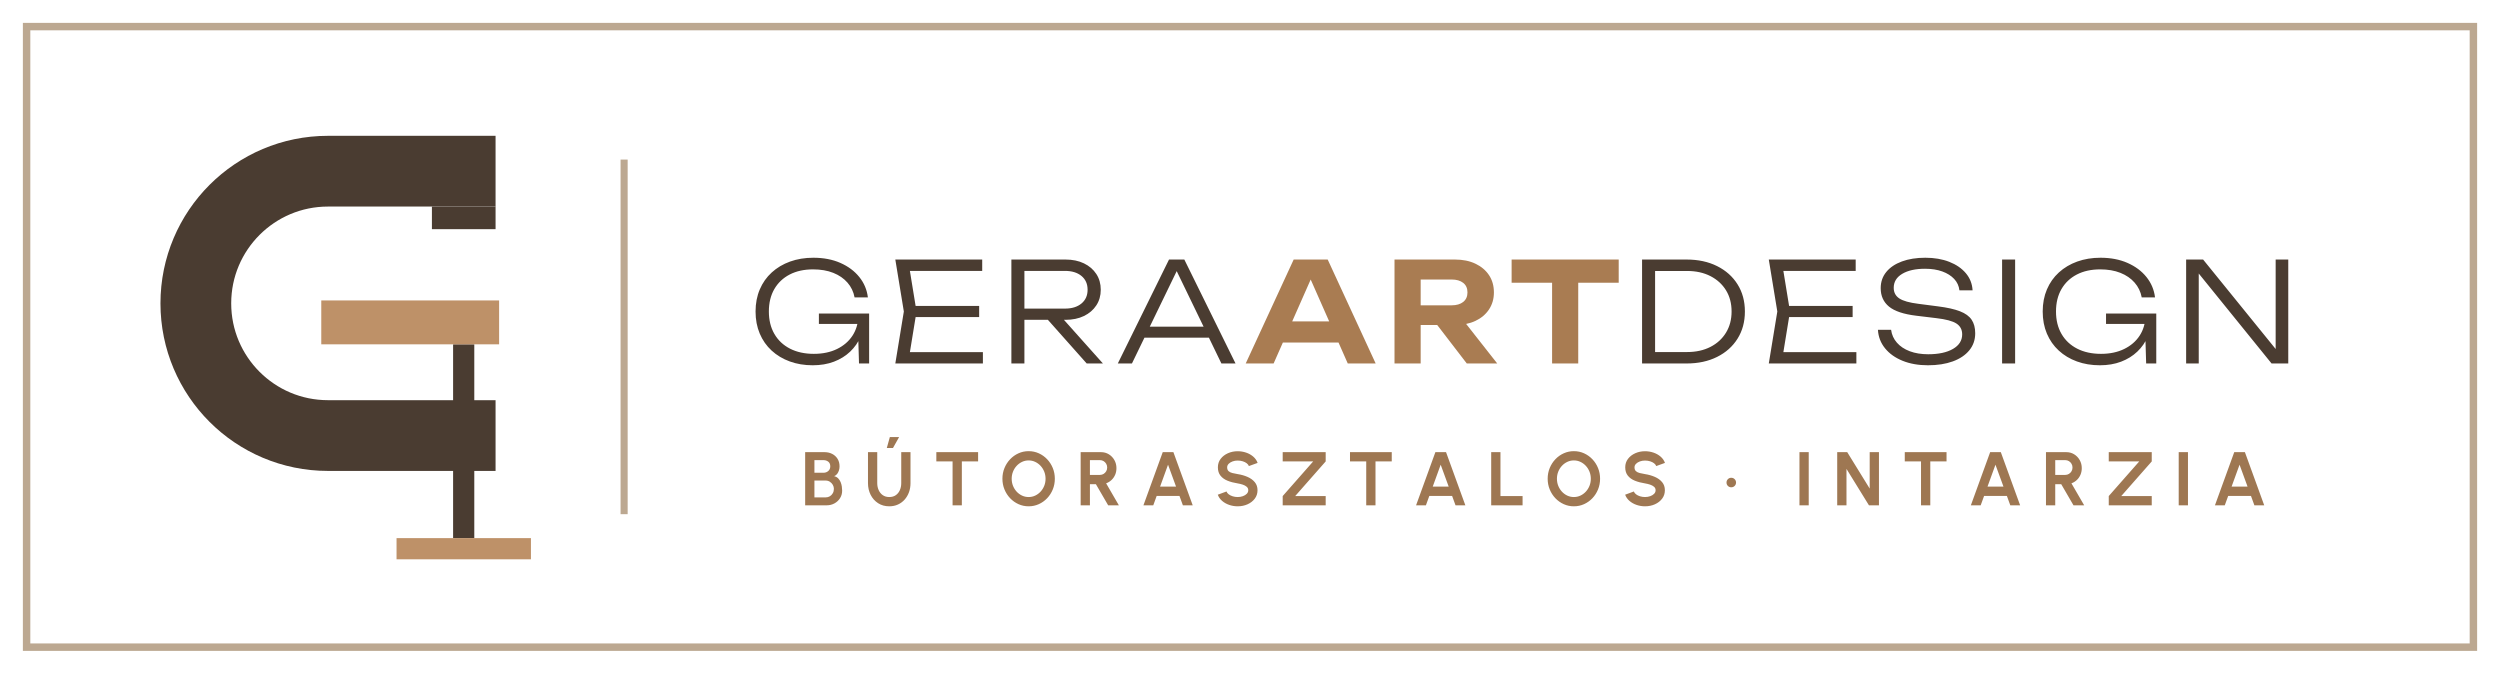
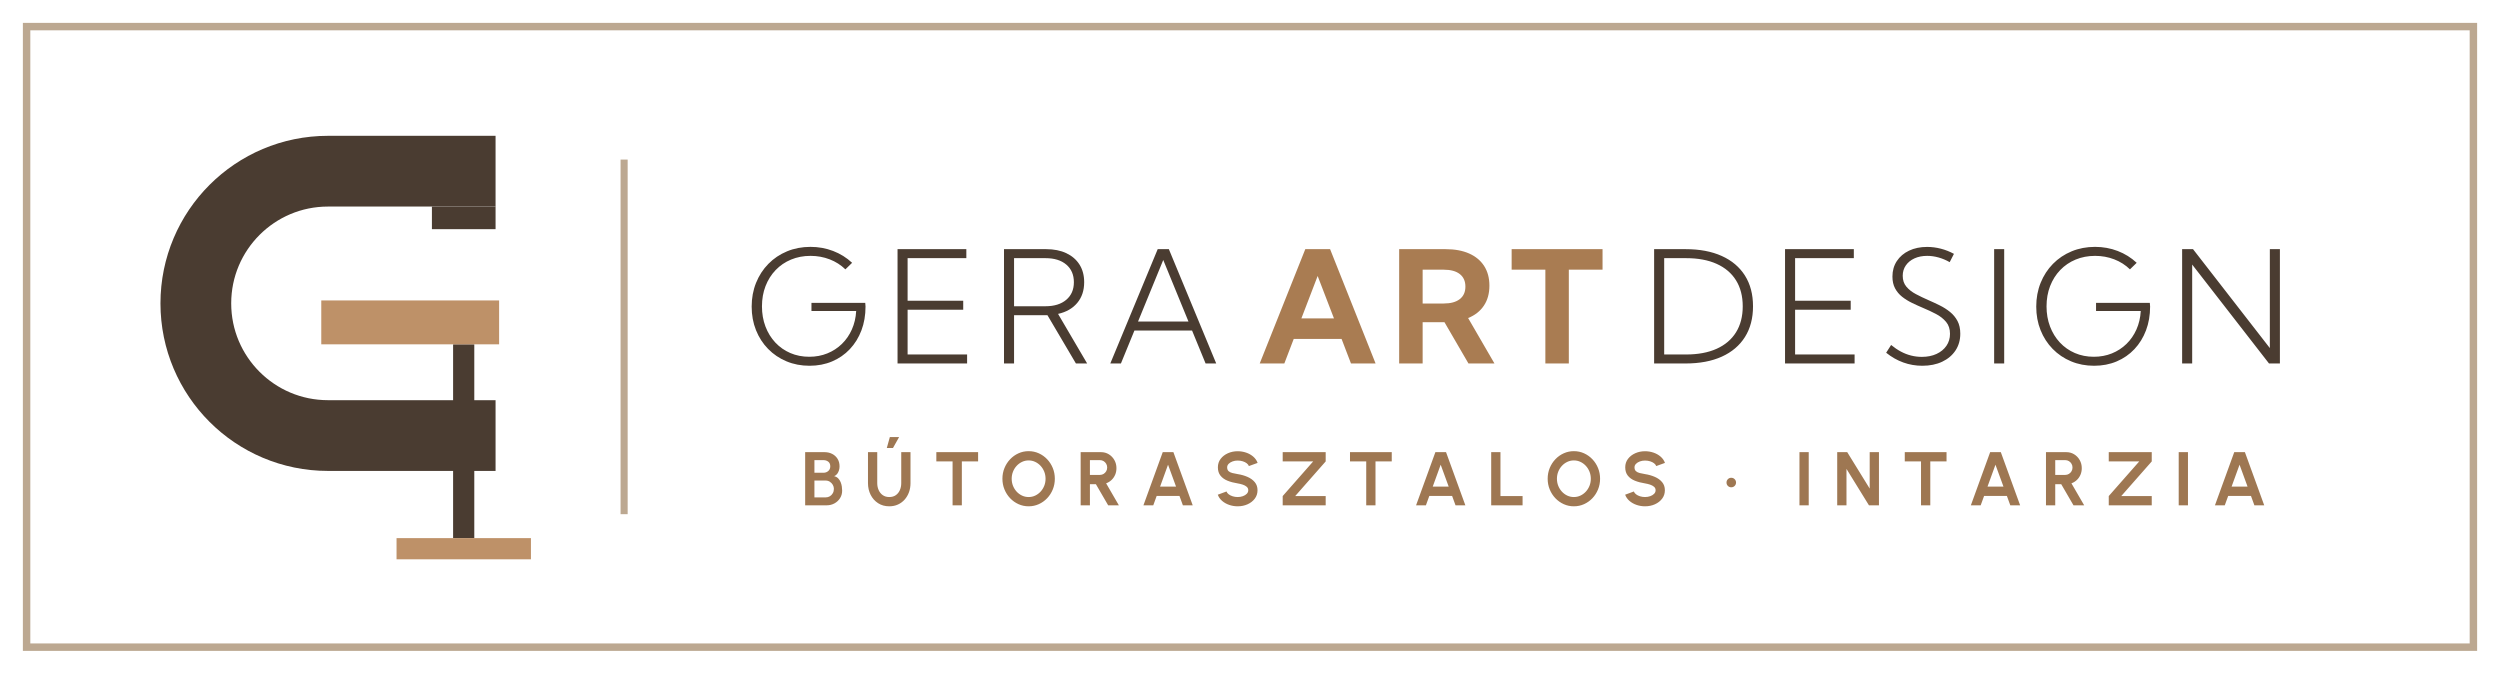
<svg xmlns="http://www.w3.org/2000/svg" viewBox="0 0 282 76" width="282" height="76">
  <rect x="3" y="3" width="276" height="70" fill="none" stroke="#BCA891" stroke-width="0.84" />
  <path d="M55.9 19.31H37A14.91 14.91 0 0 0 37 49.13H55.9" fill="none" stroke="#4A3C31" stroke-width="7.98" />
  <rect x="48.72" y="23.3" width="7.18" height="2.55" fill="#4A3C31" />
  <rect x="51.11" y="38.84" width="2.39" height="21.86" fill="#4A3C31" />
  <rect x="36.24" y="33.89" width="20.06" height="4.95" fill="#BE9168" />
  <rect x="44.73" y="60.7" width="15.16" height="2.39" fill="#BE9168" />
  <rect x="70" y="18" width=".8" height="40" fill="#BCA891" />
-   <path d="M97.498 35.888Q97.49 37.006 97.076 37.971Q96.662 38.937 95.9 39.663Q95.138 40.39 94.071 40.797Q93.004 41.203 91.675 41.203Q90.268 41.203 89.088 40.773Q87.908 40.343 87.04 39.546Q86.173 38.749 85.7 37.631Q85.227 36.514 85.227 35.138Q85.227 33.762 85.704 32.645Q86.181 31.527 87.056 30.73Q87.931 29.933 89.123 29.503Q90.315 29.073 91.746 29.073Q93.465 29.073 94.79 29.655Q96.115 30.237 96.928 31.246Q97.74 32.254 97.897 33.544H96.396Q96.216 32.59 95.595 31.879Q94.974 31.168 93.993 30.777Q93.012 30.386 91.714 30.386Q90.198 30.386 89.08 30.964Q87.963 31.543 87.345 32.606Q86.728 33.669 86.728 35.138Q86.728 36.6 87.353 37.674Q87.978 38.749 89.119 39.331Q90.261 39.914 91.8 39.914Q93.301 39.914 94.419 39.366Q95.536 38.819 96.162 37.862Q96.787 36.904 96.81 35.67ZM92.371 36.537V35.365H98.037V41.0H96.896L96.748 36.029L97.162 36.537ZM110.449 34.513V35.763H102.454V34.513ZM103.384 35.138 102.485 40.648 101.711 39.718H110.871V41.0H100.992L101.953 35.138L100.992 29.276H110.793V30.558H101.711L102.485 29.636ZM115.108 34.81H120.133Q121.298 34.81 121.99 34.235Q122.681 33.661 122.681 32.684Q122.681 31.699 121.99 31.128Q121.298 30.558 120.133 30.558H114.897L115.553 29.784V41.0H114.084V29.276H120.188Q121.376 29.276 122.267 29.706Q123.158 30.136 123.662 30.902Q124.166 31.668 124.166 32.684Q124.166 33.684 123.662 34.45Q123.158 35.216 122.267 35.646Q121.376 36.076 120.188 36.076H115.108ZM117.702 35.513H119.508L124.409 41.0H122.58ZM128.543 38.092V36.85H136.797V38.092ZM133.592 29.276 139.368 41.0H137.774L132.342 29.776H133.123L127.683 41.0H126.089L131.865 29.276Z" fill="#4A3C31" />
-   <path d="M143.734 38.635V36.256H151.834V38.635ZM149.765 29.276 155.175 41.0H152.028L147.395 30.508H148.297L143.664 41.0H140.517L145.927 29.276ZM159.344 34.44H163.739Q164.574 34.44 165.053 34.056Q165.531 33.671 165.531 32.985Q165.531 32.29 165.053 31.91Q164.574 31.529 163.739 31.529H158.928L160.251 30.077V41.0H157.301V29.276H164.124Q165.436 29.276 166.423 29.743Q167.409 30.209 167.961 31.037Q168.513 31.865 168.513 32.985Q168.513 34.073 167.961 34.904Q167.409 35.736 166.423 36.199Q165.436 36.662 164.124 36.662H159.344ZM161.236 35.513H164.573L168.887 41.0H165.453ZM175.076 30.581H178.025V41.0H175.076ZM170.511 29.276H182.59V31.891H170.511Z" fill="#A97C52" />
-   <path d="M190.242 29.276Q192.204 29.276 193.685 30.015Q195.167 30.753 195.995 32.074Q196.824 33.395 196.824 35.138Q196.824 36.881 195.995 38.202Q195.167 39.523 193.685 40.261Q192.204 41.0 190.242 41.0H185.225V29.276ZM186.694 40.609 185.764 39.71H190.313Q191.806 39.71 192.935 39.132Q194.064 38.554 194.694 37.522Q195.323 36.49 195.323 35.138Q195.323 33.77 194.694 32.746Q194.064 31.722 192.935 31.144Q191.806 30.566 190.313 30.566H185.764L186.694 29.667ZM208.977 34.513V35.763H200.982V34.513ZM201.912 35.138 201.013 40.648 200.239 39.718H209.399V41.0H199.52L200.481 35.138L199.52 29.276H209.321V30.558H200.239L201.013 29.636ZM211.83 37.201H213.315Q213.425 38.03 213.972 38.655Q214.519 39.28 215.422 39.62Q216.324 39.96 217.497 39.96Q219.255 39.96 220.295 39.359Q221.334 38.757 221.334 37.717Q221.334 36.92 220.69 36.498Q220.045 36.076 218.427 35.888L216.168 35.615Q214.019 35.357 213.081 34.587Q212.143 33.817 212.143 32.504Q212.143 31.449 212.772 30.679Q213.401 29.909 214.535 29.491Q215.668 29.073 217.176 29.073Q218.7 29.073 219.877 29.534Q221.053 29.995 221.749 30.82Q222.444 31.644 222.507 32.746H221.022Q220.936 32.004 220.432 31.465Q219.928 30.925 219.091 30.62Q218.255 30.316 217.145 30.316Q215.535 30.316 214.574 30.886Q213.612 31.457 213.612 32.465Q213.612 33.247 214.245 33.665Q214.878 34.083 216.395 34.27L218.622 34.56Q220.162 34.755 221.08 35.111Q221.999 35.466 222.401 36.068Q222.804 36.67 222.804 37.592Q222.804 38.702 222.139 39.515Q221.475 40.328 220.275 40.766Q219.076 41.203 217.473 41.203Q215.863 41.203 214.617 40.699Q213.37 40.195 212.635 39.292Q211.901 38.389 211.83 37.201ZM225.836 29.276H227.306V41.0H225.836ZM242.688 35.888Q242.68 37.006 242.266 37.971Q241.851 38.937 241.089 39.663Q240.327 40.39 239.26 40.797Q238.193 41.203 236.865 41.203Q235.458 41.203 234.278 40.773Q233.097 40.343 232.23 39.546Q231.362 38.749 230.889 37.631Q230.417 36.514 230.417 35.138Q230.417 33.762 230.893 32.645Q231.37 31.527 232.245 30.73Q233.121 29.933 234.313 29.503Q235.505 29.073 236.935 29.073Q238.655 29.073 239.979 29.655Q241.304 30.237 242.117 31.246Q242.93 32.254 243.086 33.544H241.586Q241.406 32.59 240.784 31.879Q240.163 31.168 239.182 30.777Q238.201 30.386 236.904 30.386Q235.388 30.386 234.27 30.964Q233.152 31.543 232.535 32.606Q231.917 33.669 231.917 35.138Q231.917 36.6 232.542 37.674Q233.168 38.749 234.309 39.331Q235.45 39.914 236.99 39.914Q238.49 39.914 239.608 39.366Q240.726 38.819 241.351 37.862Q241.976 36.904 242 35.67ZM237.56 36.537V35.365H243.227V41.0H242.086L241.937 36.029L242.352 36.537ZM257.421 40.265 256.694 40.312V29.276H258.116V41.0H256.233L247.299 29.964L248.018 29.917V41.0H246.596V29.276H248.511Z" fill="#4A3C31" />
+   <path d="M95.359 30.383Q94.6 29.644 93.585 29.253Q92.571 28.862 91.43 28.862Q90.235 28.862 89.231 29.28Q88.227 29.698 87.492 30.463Q86.757 31.229 86.353 32.27Q85.949 33.312 85.949 34.558Q85.949 35.79 86.344 36.831Q86.739 37.871 87.454 38.636Q88.169 39.401 89.145 39.822Q90.121 40.243 91.284 40.243Q92.382 40.243 93.317 39.865Q94.253 39.487 94.962 38.798Q95.671 38.109 96.092 37.162Q96.514 36.215 96.577 35.083H91.533V34.166H97.6L97.631 34.575Q97.631 36.046 97.169 37.268Q96.706 38.49 95.86 39.385Q95.015 40.281 93.859 40.769Q92.703 41.258 91.316 41.258Q89.906 41.258 88.714 40.758Q87.522 40.258 86.641 39.357Q85.759 38.455 85.274 37.239Q84.788 36.023 84.788 34.584Q84.788 33.134 85.284 31.903Q85.779 30.673 86.674 29.763Q87.568 28.853 88.78 28.35Q89.992 27.847 91.422 27.847Q92.771 27.847 93.978 28.31Q95.184 28.773 96.118 29.644ZM101.243 41.0V28.105H109.003V29.12H102.378V33.922H108.651V34.937H102.378V39.986H109.089V41.0ZM122.63 41.0H121.364L118.154 35.558H114.386V41.0H113.251V28.105H118Q119.323 28.105 120.285 28.561Q121.246 29.016 121.771 29.85Q122.295 30.684 122.295 31.833Q122.295 33.237 121.513 34.17Q120.73 35.103 119.349 35.407ZM114.386 34.544H117.937Q119.415 34.544 120.275 33.816Q121.134 33.088 121.134 31.833Q121.134 30.575 120.279 29.847Q119.424 29.12 117.937 29.12H114.386ZM126.44 41.0H125.242L130.589 28.105H131.847L137.189 41.0H135.991L134.463 37.281H127.964ZM128.371 36.266H134.059L131.214 29.326Z" fill="#4A3C31" />
+   <path d="M144.873 41.0H142.096L147.237 28.105H150.034L155.166 41.0H152.39L151.329 38.23H145.933ZM146.797 35.914H150.471L148.631 31.131ZM168.575 41.0H165.642L162.936 36.344H160.474V41.0H157.826V28.105H163.053Q164.612 28.105 165.718 28.595Q166.823 29.085 167.414 30.008Q168.005 30.93 168.005 32.225Q168.005 33.547 167.381 34.479Q166.756 35.411 165.603 35.875ZM160.474 34.235H162.855Q164.03 34.235 164.663 33.74Q165.297 33.246 165.297 32.328Q165.297 31.41 164.665 30.915Q164.033 30.421 162.855 30.421H160.474ZM176.964 41.0H174.317V30.421H170.513V28.105H180.767V30.421H176.964Z" fill="#A97C52" />
+   <path d="M186.585 41.0V28.105H190.13Q192.514 28.105 194.217 28.875Q195.921 29.644 196.831 31.087Q197.74 32.53 197.74 34.553Q197.74 36.567 196.831 38.014Q195.921 39.461 194.217 40.231Q192.514 41.0 190.13 41.0ZM187.72 39.986H190.19Q192.21 39.986 193.638 39.342Q195.067 38.699 195.823 37.483Q196.58 36.266 196.58 34.553Q196.58 32.836 195.823 31.621Q195.067 30.406 193.638 29.763Q192.21 29.12 190.19 29.12H187.72ZM201.352 41.0V28.105H209.112V29.12H202.487V33.922H208.76V34.937H202.487V39.986H209.198V41.0ZM212.759 39.788 213.318 38.914Q213.862 39.361 214.424 39.66Q214.985 39.96 215.577 40.107Q216.169 40.255 216.782 40.255Q217.725 40.255 218.44 39.924Q219.155 39.593 219.557 39.007Q219.96 38.421 219.96 37.659Q219.96 36.839 219.519 36.311Q219.077 35.782 218.381 35.417Q217.685 35.051 216.905 34.727Q216.278 34.461 215.664 34.163Q215.051 33.865 214.554 33.471Q214.057 33.077 213.762 32.524Q213.467 31.971 213.467 31.191Q213.467 30.203 213.962 29.449Q214.458 28.695 215.342 28.274Q216.226 27.853 217.381 27.853Q218.157 27.853 218.927 28.052Q219.696 28.251 220.404 28.635L219.925 29.572Q219.327 29.228 218.676 29.045Q218.026 28.862 217.389 28.862Q216.573 28.862 215.952 29.145Q215.332 29.429 214.98 29.935Q214.627 30.441 214.627 31.111Q214.627 31.848 215.041 32.338Q215.455 32.828 216.113 33.176Q216.77 33.524 217.504 33.845Q218.163 34.131 218.805 34.449Q219.447 34.767 219.97 35.193Q220.493 35.619 220.807 36.21Q221.12 36.802 221.12 37.642Q221.12 38.716 220.582 39.531Q220.043 40.347 219.079 40.802Q218.114 41.258 216.834 41.258Q215.716 41.258 214.689 40.887Q213.661 40.516 212.759 39.788ZM224.939 41.0V28.105H226.073V41.0ZM240.259 30.383Q239.5 29.644 238.486 29.253Q237.471 28.862 236.331 28.862Q235.136 28.862 234.131 29.28Q233.127 29.698 232.392 30.463Q231.657 31.229 231.253 32.27Q230.849 33.312 230.849 34.558Q230.849 35.79 231.244 36.831Q231.64 37.871 232.355 38.636Q233.07 39.401 234.045 39.822Q235.021 40.243 236.185 40.243Q237.282 40.243 238.218 39.865Q239.153 39.487 239.862 38.798Q240.572 38.109 240.993 37.162Q241.414 36.215 241.477 35.083H236.434V34.166H242.5L242.532 34.575Q242.532 36.046 242.069 37.268Q241.606 38.49 240.761 39.385Q239.915 40.281 238.759 40.769Q237.603 41.258 236.216 41.258Q234.806 41.258 233.614 40.758Q232.422 40.258 231.541 39.357Q230.66 38.455 230.174 37.239Q229.688 36.023 229.688 34.584Q229.688 33.134 230.184 31.903Q230.68 30.673 231.574 29.763Q232.468 28.853 233.68 28.35Q234.892 27.847 236.322 27.847Q237.672 27.847 238.878 28.31Q240.084 28.773 241.019 29.644ZM257.173 41.0H255.944L247.278 29.842V41.0H246.144V28.105H247.373L256.038 39.263V28.105H257.173Z" fill="#4A3C31" />
  <path d="M90.822 57.0V51.003H93.007Q93.48 51.003 93.865 51.197Q94.249 51.392 94.475 51.753Q94.701 52.114 94.701 52.61Q94.701 52.828 94.636 53.05Q94.57 53.272 94.437 53.45Q94.304 53.627 94.094 53.712Q94.374 53.781 94.55 53.963Q94.726 54.144 94.824 54.385Q94.921 54.625 94.958 54.876Q94.995 55.128 94.995 55.344Q94.995 55.816 94.759 56.19Q94.524 56.565 94.127 56.782Q93.731 57.0 93.251 57.0ZM91.867 56.105H93.145Q93.399 56.105 93.607 55.98Q93.814 55.855 93.939 55.636Q94.063 55.418 94.063 55.14Q94.063 54.901 93.939 54.687Q93.814 54.473 93.607 54.34Q93.399 54.207 93.145 54.207H91.867ZM91.867 53.327H92.889Q93.204 53.327 93.43 53.129Q93.655 52.931 93.655 52.603Q93.655 52.256 93.43 52.079Q93.204 51.903 92.889 51.903H91.867ZM100.309 57.111Q99.589 57.111 99.049 56.76Q98.508 56.409 98.208 55.816Q97.908 55.222 97.908 54.498V51.003H98.953V54.498Q98.953 54.927 99.113 55.284Q99.272 55.64 99.576 55.853Q99.879 56.066 100.309 56.066Q100.747 56.066 101.048 55.854Q101.349 55.642 101.504 55.285Q101.66 54.928 101.66 54.498V51.003H102.705V54.498Q102.705 55.042 102.535 55.516Q102.364 55.989 102.047 56.349Q101.729 56.709 101.289 56.91Q100.849 57.111 100.309 57.111ZM100.033 50.531 100.375 49.298H101.421L100.73 50.531ZM110.33 51.003V52.048H108.496V57.0H107.451V52.048H105.619V51.003ZM116.029 57.111Q115.42 57.111 114.885 56.869Q114.349 56.627 113.942 56.199Q113.535 55.771 113.304 55.207Q113.073 54.644 113.073 54.001Q113.073 53.359 113.304 52.795Q113.535 52.232 113.942 51.804Q114.349 51.375 114.885 51.133Q115.42 50.891 116.029 50.891Q116.641 50.891 117.177 51.133Q117.712 51.375 118.119 51.804Q118.526 52.232 118.755 52.795Q118.985 53.359 118.985 54.001Q118.985 54.644 118.755 55.207Q118.526 55.771 118.119 56.199Q117.712 56.627 117.177 56.869Q116.641 57.111 116.029 57.111ZM116.029 56.066Q116.424 56.066 116.769 55.903Q117.115 55.74 117.378 55.456Q117.642 55.171 117.791 54.798Q117.939 54.425 117.939 54.001Q117.939 53.576 117.79 53.202Q117.64 52.828 117.377 52.545Q117.113 52.261 116.768 52.099Q116.422 51.936 116.029 51.936Q115.633 51.936 115.288 52.099Q114.943 52.262 114.679 52.547Q114.415 52.831 114.267 53.204Q114.118 53.578 114.118 54.001Q114.118 54.428 114.267 54.801Q114.417 55.174 114.68 55.459Q114.944 55.743 115.29 55.905Q115.635 56.066 116.029 56.066ZM121.898 57.0V51.003H124.197Q124.685 51.003 125.079 51.246Q125.473 51.489 125.704 51.899Q125.935 52.309 125.935 52.808Q125.935 53.213 125.789 53.554Q125.642 53.896 125.379 54.144Q125.116 54.392 124.771 54.52L126.208 57.0H125.002L123.616 54.614H122.943V57.0ZM122.943 53.569H124.079Q124.301 53.569 124.485 53.457Q124.669 53.345 124.78 53.157Q124.89 52.968 124.89 52.736Q124.89 52.503 124.78 52.315Q124.669 52.126 124.485 52.015Q124.301 51.903 124.079 51.903H122.943ZM131.157 51.003H132.359L134.538 57.0H133.429L133.043 55.938H130.474L130.088 57.0H128.979ZM130.857 54.892H132.659L131.755 52.419ZM139.611 57.111Q139.115 57.111 138.657 56.954Q138.2 56.798 137.858 56.504Q137.515 56.21 137.367 55.802L138.348 55.439Q138.409 55.613 138.593 55.755Q138.777 55.897 139.042 55.981Q139.307 56.066 139.611 56.066Q139.922 56.066 140.194 55.969Q140.466 55.873 140.635 55.7Q140.803 55.528 140.803 55.297Q140.803 55.061 140.628 54.908Q140.452 54.755 140.178 54.665Q139.904 54.575 139.611 54.528Q138.974 54.43 138.468 54.225Q137.962 54.019 137.67 53.654Q137.377 53.288 137.377 52.714Q137.377 52.167 137.688 51.76Q137.999 51.352 138.509 51.125Q139.019 50.899 139.611 50.899Q140.103 50.899 140.561 51.054Q141.019 51.209 141.364 51.505Q141.709 51.8 141.859 52.216L140.874 52.572Q140.813 52.397 140.63 52.257Q140.446 52.116 140.181 52.034Q139.917 51.951 139.611 51.951Q139.307 51.947 139.036 52.046Q138.765 52.144 138.594 52.317Q138.423 52.489 138.423 52.714Q138.423 52.999 138.583 53.145Q138.743 53.292 139.012 53.358Q139.281 53.425 139.611 53.479Q140.213 53.572 140.723 53.795Q141.232 54.018 141.54 54.389Q141.848 54.76 141.848 55.297Q141.848 55.841 141.539 56.25Q141.229 56.658 140.721 56.885Q140.212 57.111 139.611 57.111ZM144.688 57.0V55.955L148.126 52.048H144.688V51.003H149.537V52.048L146.099 55.955H149.537V57.0ZM156.99 51.003V52.048H155.156V57.0H154.111V52.048H152.279V51.003ZM161.911 51.003H163.113L165.292 57.0H164.183L163.797 55.938H161.228L160.842 57.0H159.733ZM161.611 54.892H163.413L162.509 52.419ZM168.207 57.0V51.003H169.252V55.955H171.747V57.0ZM177.533 57.111Q176.924 57.111 176.389 56.869Q175.853 56.627 175.446 56.199Q175.039 55.771 174.808 55.207Q174.577 54.644 174.577 54.001Q174.577 53.359 174.808 52.795Q175.039 52.232 175.446 51.804Q175.853 51.375 176.389 51.133Q176.924 50.891 177.533 50.891Q178.145 50.891 178.681 51.133Q179.216 51.375 179.623 51.804Q180.03 52.232 180.259 52.795Q180.489 53.359 180.489 54.001Q180.489 54.644 180.259 55.207Q180.03 55.771 179.623 56.199Q179.216 56.627 178.681 56.869Q178.145 57.111 177.533 57.111ZM177.533 56.066Q177.928 56.066 178.273 55.903Q178.619 55.74 178.882 55.456Q179.146 55.171 179.295 54.798Q179.443 54.425 179.443 54.001Q179.443 53.576 179.294 53.202Q179.144 52.828 178.881 52.545Q178.617 52.261 178.272 52.099Q177.926 51.936 177.533 51.936Q177.137 51.936 176.792 52.099Q176.446 52.262 176.183 52.547Q175.919 52.831 175.771 53.204Q175.622 53.578 175.622 54.001Q175.622 54.428 175.771 54.801Q175.921 55.174 176.184 55.459Q176.448 55.743 176.793 55.905Q177.139 56.066 177.533 56.066ZM185.56 57.111Q185.064 57.111 184.607 56.954Q184.149 56.798 183.807 56.504Q183.464 56.21 183.316 55.802L184.298 55.439Q184.358 55.613 184.542 55.755Q184.726 55.897 184.991 55.981Q185.257 56.066 185.56 56.066Q185.871 56.066 186.144 55.969Q186.416 55.873 186.584 55.7Q186.752 55.528 186.752 55.297Q186.752 55.061 186.577 54.908Q186.401 54.755 186.127 54.665Q185.853 54.575 185.56 54.528Q184.923 54.43 184.417 54.225Q183.911 54.019 183.619 53.654Q183.326 53.288 183.326 52.714Q183.326 52.167 183.637 51.76Q183.948 51.352 184.458 51.125Q184.968 50.899 185.56 50.899Q186.052 50.899 186.511 51.054Q186.969 51.209 187.313 51.505Q187.658 51.8 187.808 52.216L186.823 52.572Q186.763 52.397 186.579 52.257Q186.395 52.116 186.13 52.034Q185.866 51.951 185.56 51.951Q185.257 51.947 184.985 52.046Q184.714 52.144 184.543 52.317Q184.372 52.489 184.372 52.714Q184.372 52.999 184.532 53.145Q184.692 53.292 184.961 53.358Q185.231 53.425 185.56 53.479Q186.162 53.572 186.672 53.795Q187.181 54.018 187.489 54.389Q187.798 54.76 187.798 55.297Q187.798 55.841 187.488 56.25Q187.178 56.658 186.67 56.885Q186.161 57.111 185.56 57.111ZM195.286 54.967Q195.061 54.967 194.905 54.811Q194.75 54.655 194.75 54.428Q194.75 54.208 194.905 54.05Q195.061 53.892 195.286 53.892Q195.509 53.892 195.667 54.05Q195.825 54.208 195.825 54.428Q195.825 54.655 195.667 54.811Q195.509 54.967 195.286 54.967ZM202.979 57.0V51.003H204.024V57.0ZM207.237 57.0V51.003H208.367L210.901 55.111V51.003H211.946V57.0H210.818L208.283 52.891V57.0ZM219.569 51.003V52.048H217.736V57.0H216.69V52.048H214.858V51.003ZM224.49 51.003H225.692L227.871 57.0H226.762L226.376 55.938H223.807L223.421 57.0H222.312ZM224.19 54.892H225.992L225.088 52.419ZM230.786 57.0V51.003H233.085Q233.573 51.003 233.967 51.246Q234.361 51.489 234.592 51.899Q234.824 52.309 234.824 52.808Q234.824 53.213 234.677 53.554Q234.531 53.896 234.267 54.144Q234.004 54.392 233.659 54.52L235.096 57.0H233.89L232.505 54.614H231.831V57.0ZM231.831 53.569H232.967Q233.189 53.569 233.373 53.457Q233.558 53.345 233.668 53.157Q233.778 52.968 233.778 52.736Q233.778 52.503 233.668 52.315Q233.558 52.126 233.373 52.015Q233.189 51.903 232.967 51.903H231.831ZM237.867 57.0V55.955L241.306 52.048H237.867V51.003H242.717V52.048L239.278 55.955H242.717V57.0ZM245.758 57.0V51.003H246.803V57.0ZM252.023 51.003H253.225L255.404 57.0H254.295L253.909 55.938H251.34L250.954 57.0H249.845ZM251.723 54.892H253.525L252.621 52.419Z" fill="#9E7752" />
</svg>
